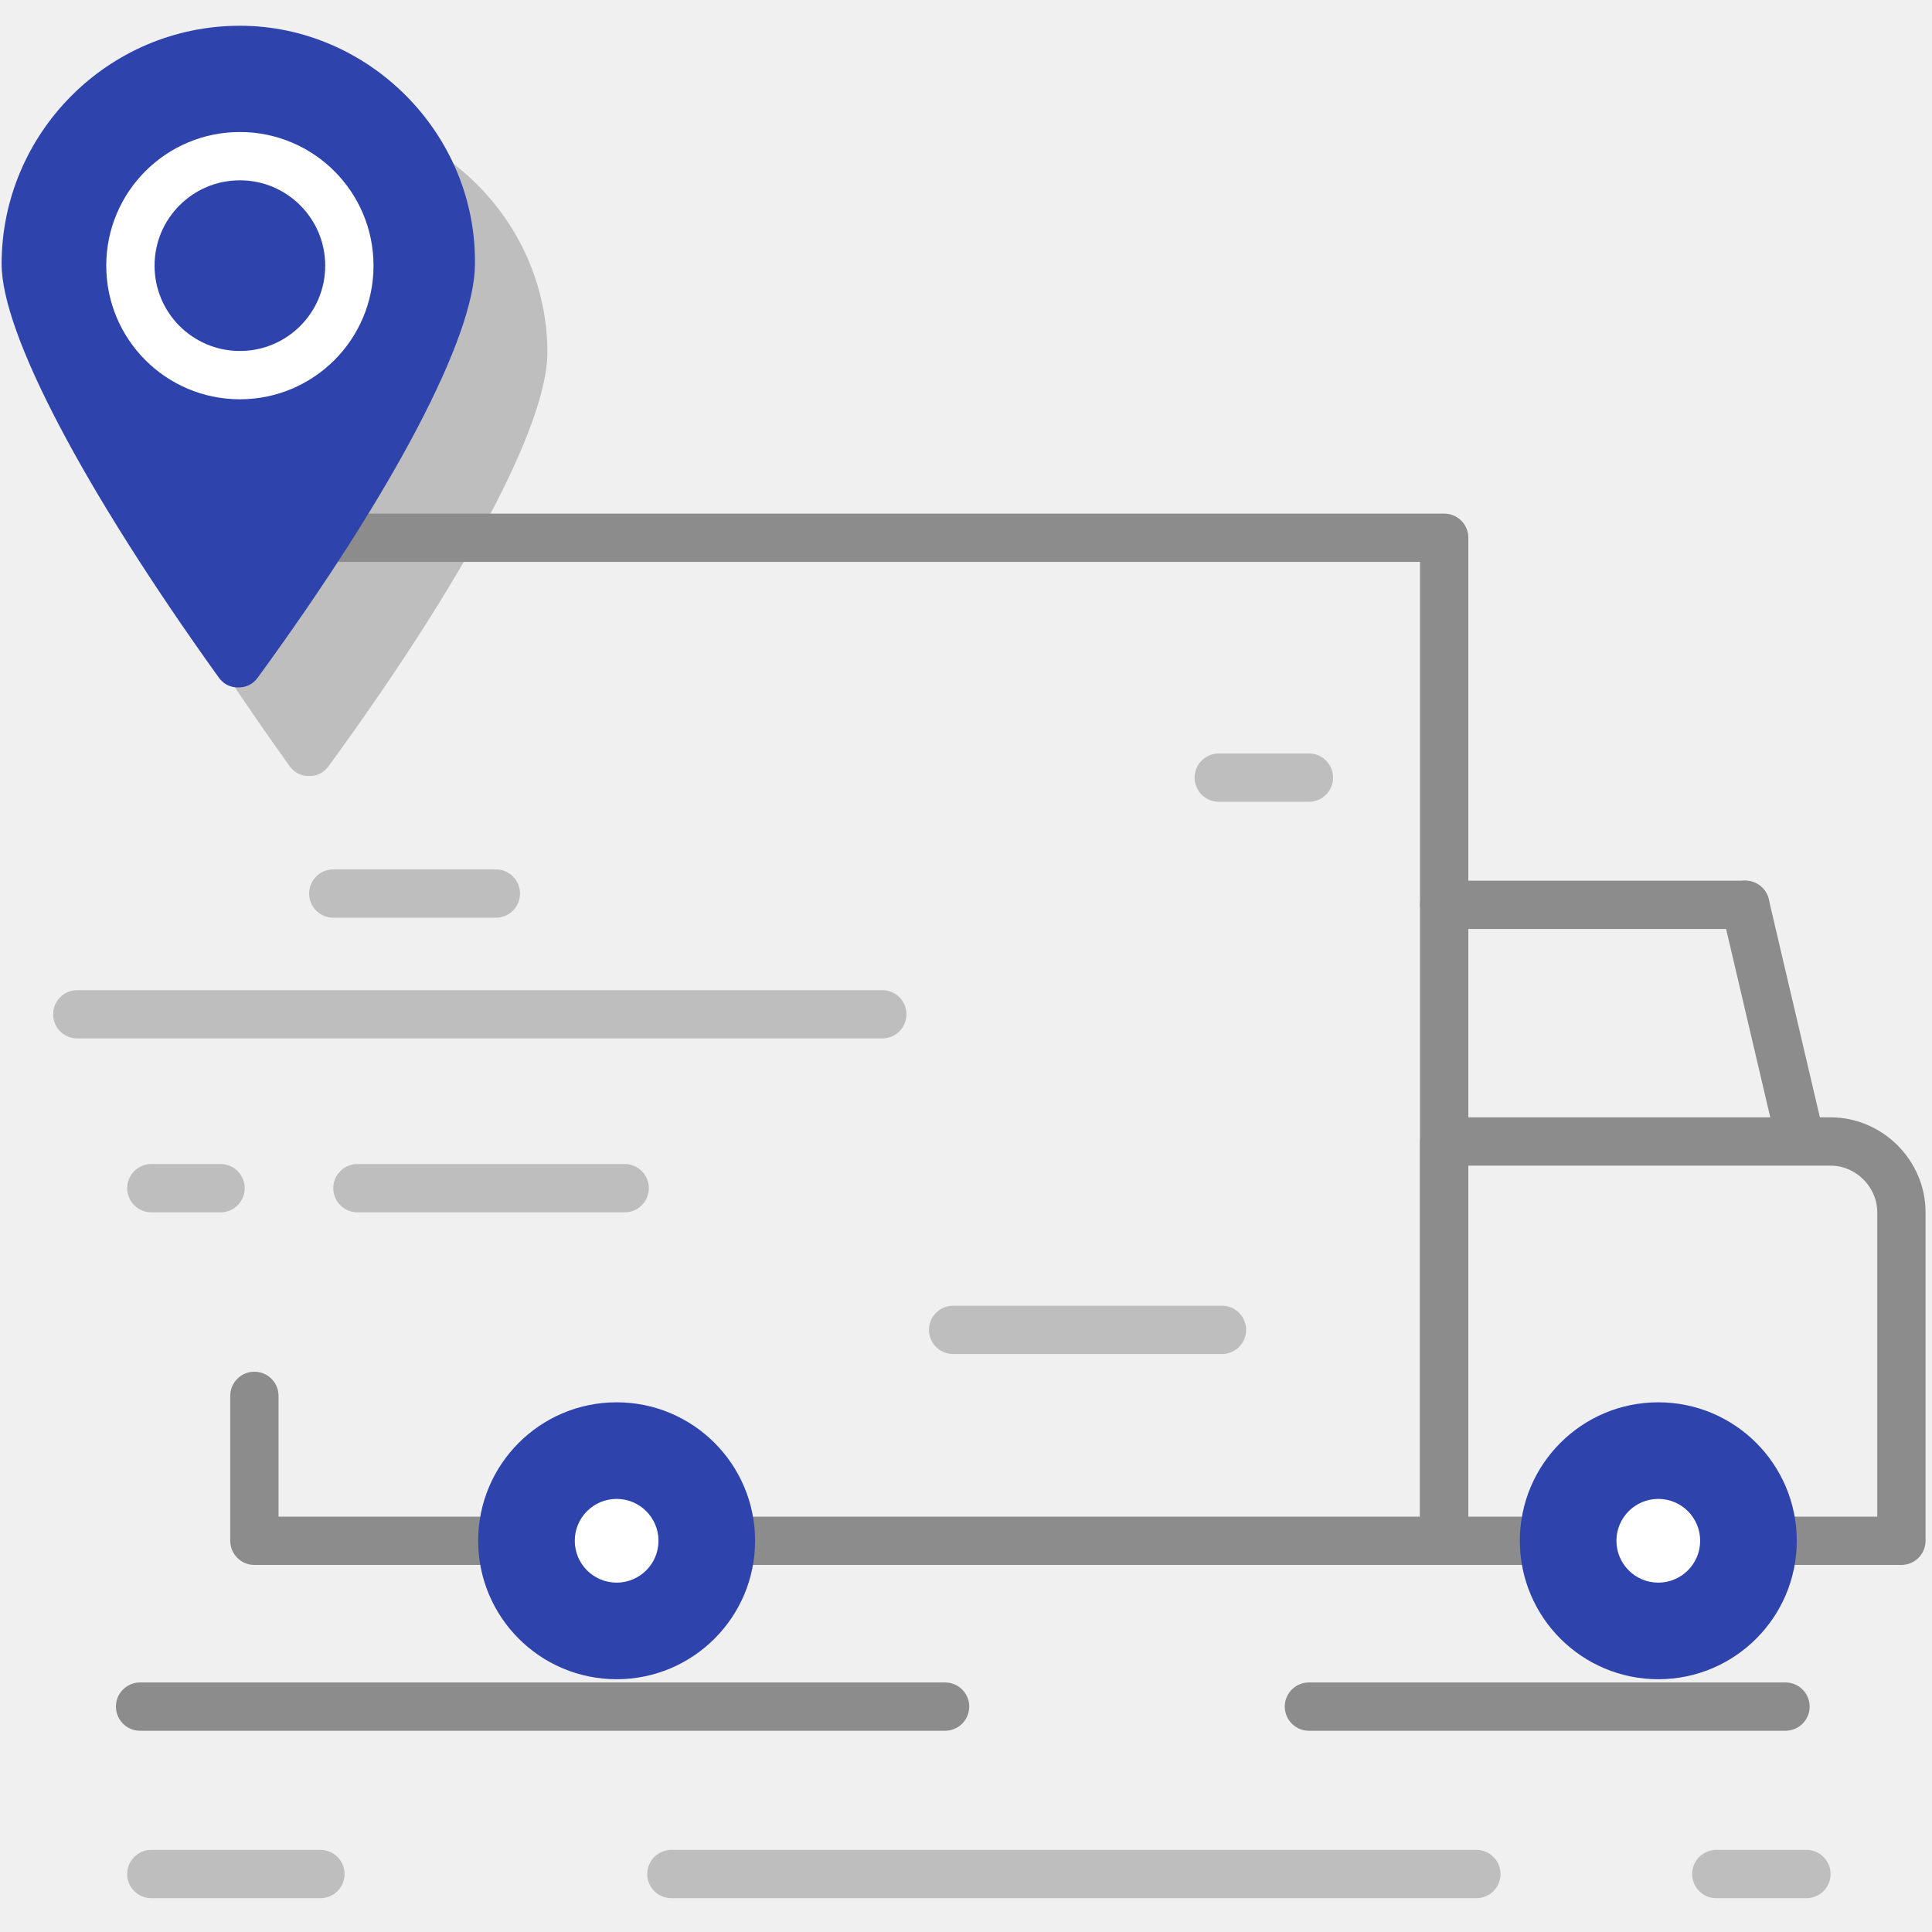
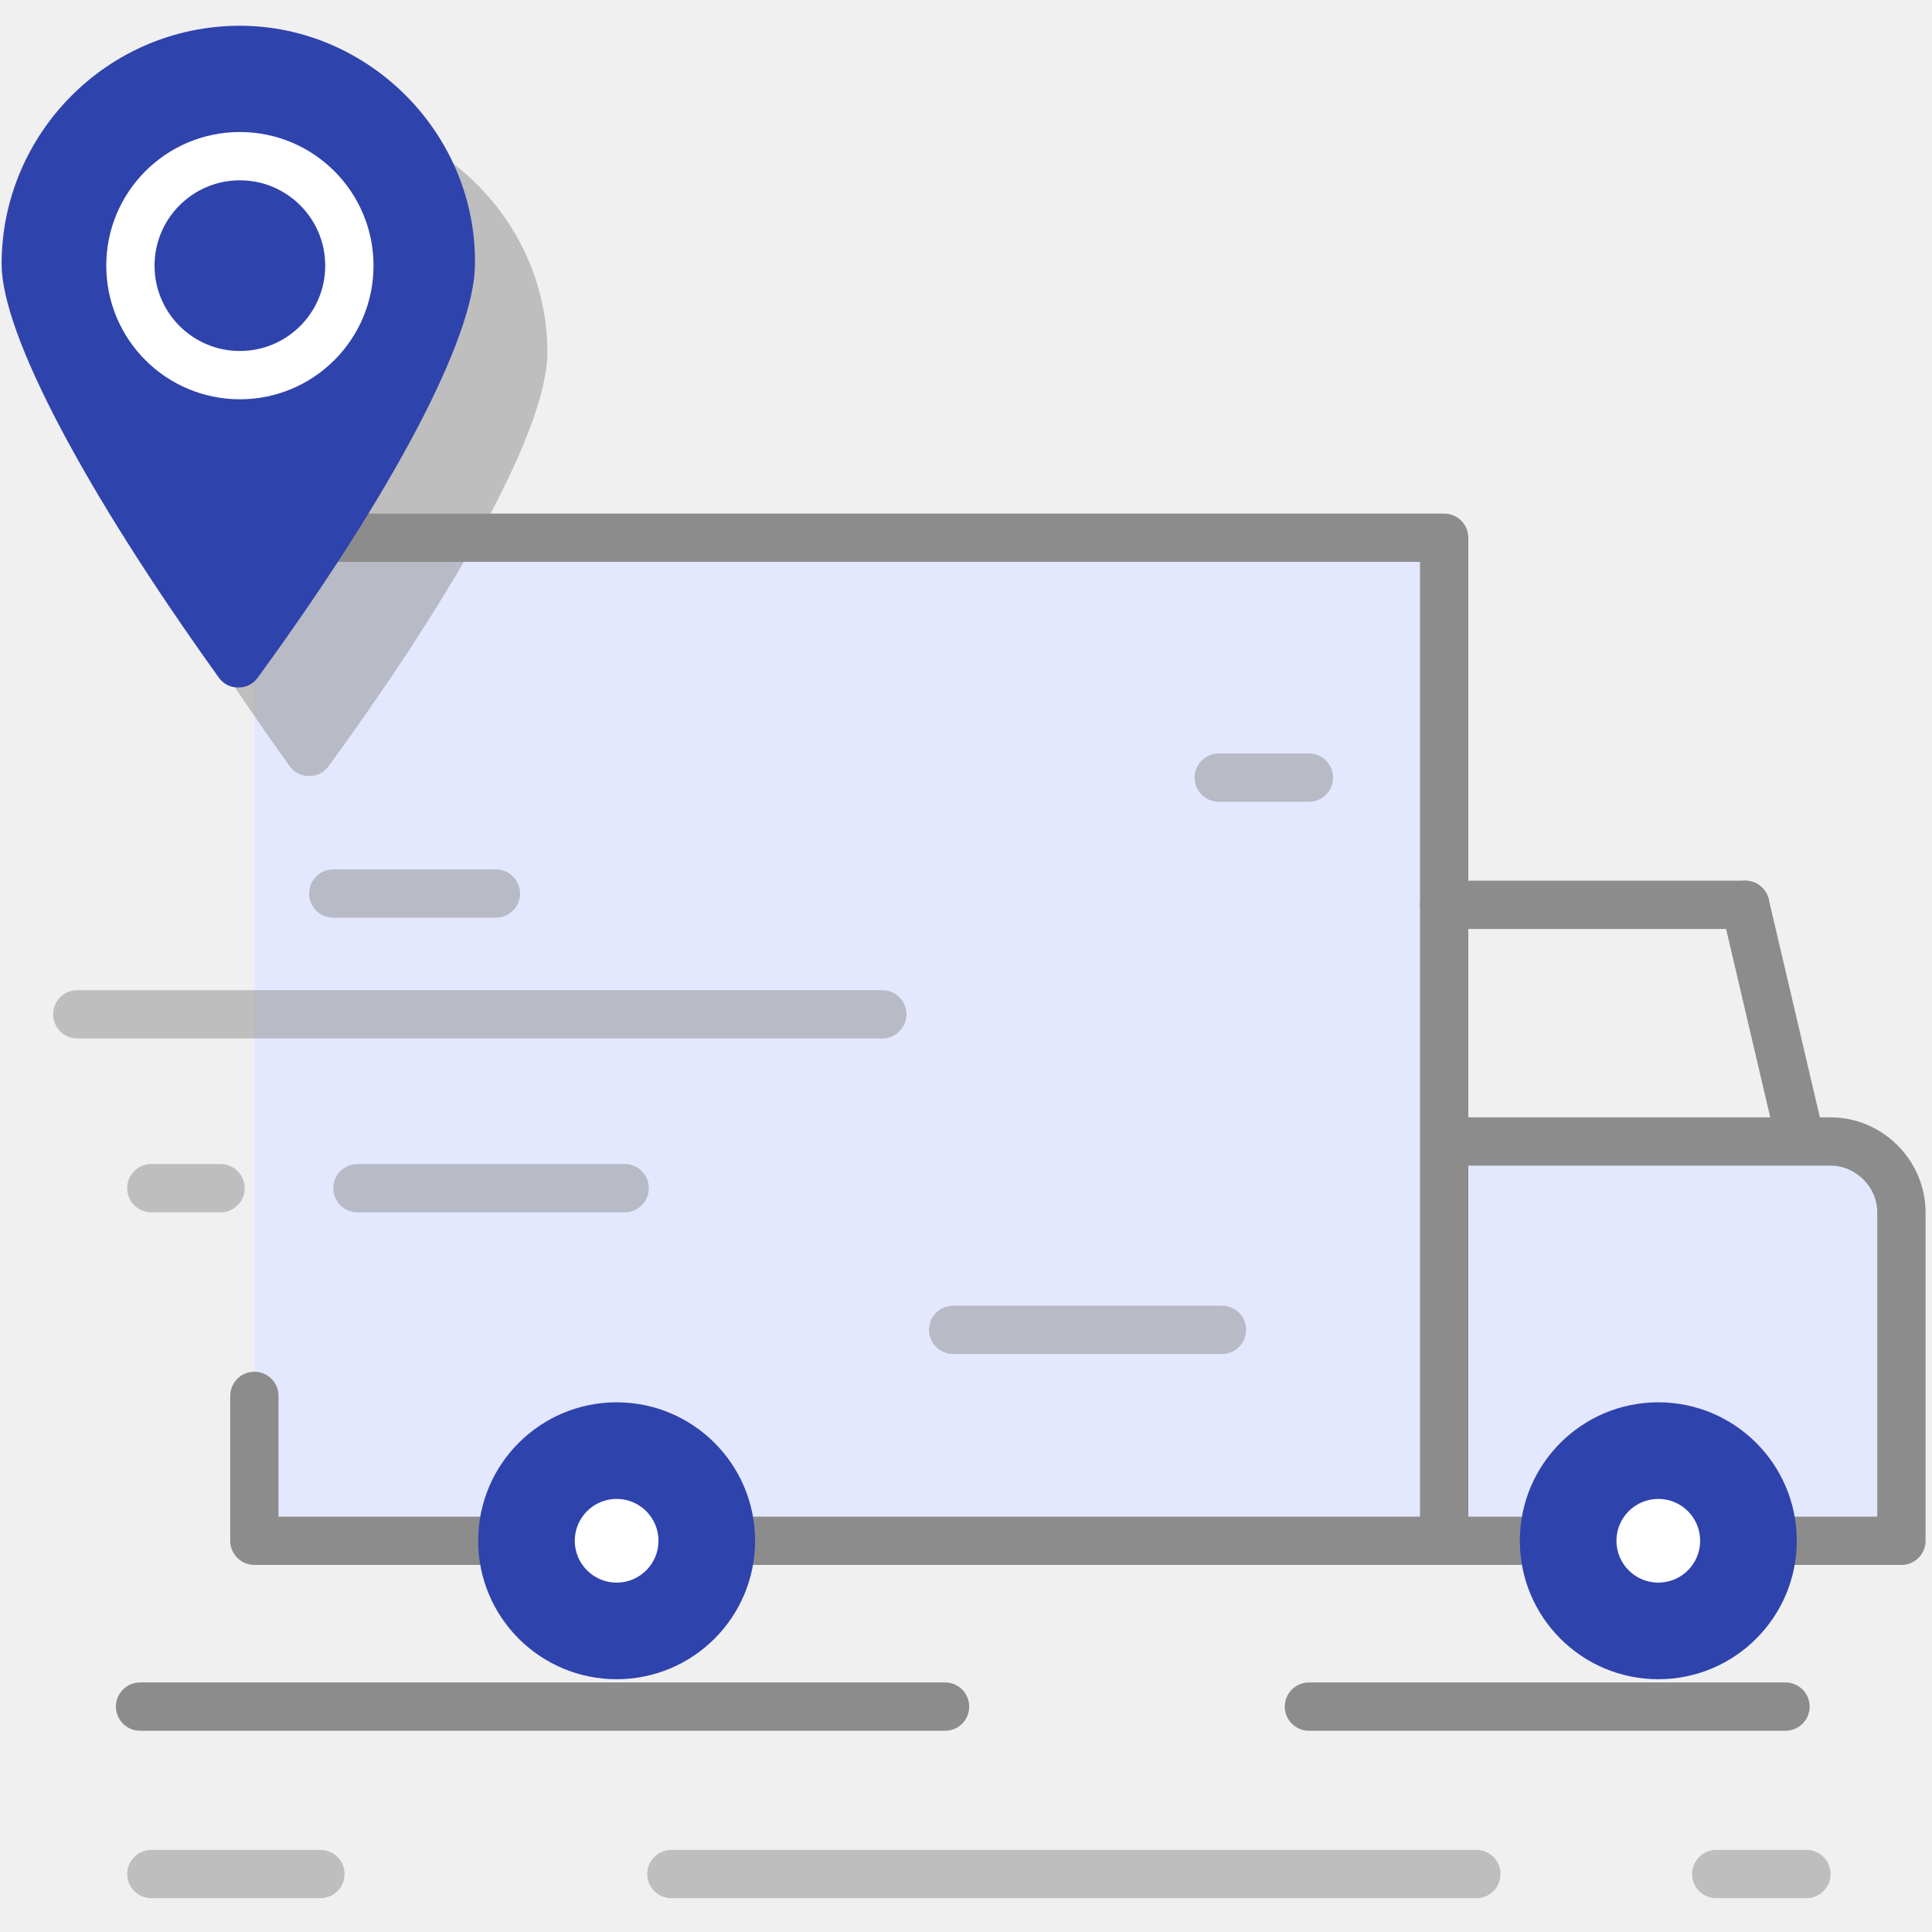
<svg xmlns="http://www.w3.org/2000/svg" width="120" height="120" viewBox="0 0 120 120" fill="none">
  <path d="M110.9 106H81.3" stroke="#8C8C8C" stroke-width="3" stroke-miterlimit="10" stroke-linecap="round" stroke-linejoin="round" />
  <path d="M58.7 106H8.7" stroke="#8C8C8C" stroke-width="3" stroke-miterlimit="10" stroke-linecap="round" stroke-linejoin="round" />
  <path opacity="0.5" d="M91.7 116.4H41.7" stroke="#8C8C8C" stroke-width="3" stroke-miterlimit="10" stroke-linecap="round" stroke-linejoin="round" />
+   <path opacity="0.5" d="M112.2 116.4H106.6" stroke="#8C8C8C" stroke-width="3" stroke-miterlimit="10" stroke-linecap="round" stroke-linejoin="round" />
+   <path opacity="0.5" d="M19.9 116.4H9.4" stroke="#8C8C8C" stroke-width="3" stroke-miterlimit="10" stroke-linecap="round" stroke-linejoin="round" />
+   <path d="M118.1 95.7H89.7V70.9H113.7C116.1 70.9 118.1 72.9 118.1 75.3V95.7Z" fill="#E4E8FF" stroke="#8C8C8C" stroke-width="3" stroke-miterlimit="10" stroke-linecap="round" stroke-linejoin="round" />
+   <path d="M108.4 56.2L111.8 70.7" stroke="#8C8C8C" stroke-width="3" stroke-miterlimit="10" stroke-linecap="round" stroke-linejoin="round" />
+   <path d="M15.8 39.1V33.4H89.7V95.7H15.8V86.7" fill="#E4E8FF" />
+   <path d="M15.8 39.1V33.4H89.7V95.7H15.8V86.7" stroke="#8C8C8C" stroke-width="3" stroke-miterlimit="10" stroke-linecap="round" stroke-linejoin="round" />
  <path opacity="0.5" d="M54.8 63H4.8" stroke="#8C8C8C" stroke-width="3" stroke-miterlimit="10" stroke-linecap="round" stroke-linejoin="round" />
  <path opacity="0.5" d="M38.8 73.8H22.2" stroke="#8C8C8C" stroke-width="3" stroke-miterlimit="10" stroke-linecap="round" stroke-linejoin="round" />
  <path opacity="0.5" d="M75.9 82.6H59.2" stroke="#8C8C8C" stroke-width="3" stroke-miterlimit="10" stroke-linecap="round" stroke-linejoin="round" />
  <path opacity="0.5" d="M13.7 73.8H9.4" stroke="#8C8C8C" stroke-width="3" stroke-miterlimit="10" stroke-linecap="round" stroke-linejoin="round" />
  <path opacity="0.5" d="M30.8 55.5H20.7" stroke="#8C8C8C" stroke-width="3" stroke-miterlimit="10" stroke-linecap="round" stroke-linejoin="round" />
-   <path opacity="0.5" d="M112.2 116.4H106.6" stroke="#8C8C8C" stroke-width="3" stroke-miterlimit="10" stroke-linecap="round" stroke-linejoin="round" />
-   <path opacity="0.5" d="M19.9 116.4H9.4" stroke="#8C8C8C" stroke-width="3" stroke-miterlimit="10" stroke-linecap="round" stroke-linejoin="round" />
  <path opacity="0.5" d="M81.3 48.3H75.7" stroke="#8C8C8C" stroke-width="3" stroke-miterlimit="10" stroke-linecap="round" stroke-linejoin="round" />
-   <path d="M118.1 95.7H89.7V70.9H113.7C116.1 70.9 118.1 72.9 118.1 75.3V95.7Z" stroke="#8C8C8C" stroke-width="3" stroke-miterlimit="10" stroke-linecap="round" stroke-linejoin="round" />
-   <path d="M108.4 56.2L111.8 70.7" stroke="#8C8C8C" stroke-width="3" stroke-miterlimit="10" stroke-linecap="round" stroke-linejoin="round" />
-   <path d="M15.8 39.1V33.4H89.7V95.7H15.8V86.7" stroke="#8C8C8C" stroke-width="3" stroke-miterlimit="10" stroke-linecap="round" stroke-linejoin="round" />
  <path d="M103 87.6C107.473 87.6 111.1 91.226 111.101 95.699C111.101 100.173 107.474 103.8 103 103.8C98.527 103.8 94.9 100.173 94.9 95.699C94.901 91.226 98.527 87.6 103 87.6Z" fill="#2F43AD" stroke="#2F43AD" />
  <path d="M103 98.3C104.436 98.3 105.6 97.135 105.6 95.7C105.6 94.264 104.436 93.1 103 93.1C101.564 93.1 100.4 94.264 100.4 95.7C100.4 97.135 101.564 98.3 103 98.3Z" fill="white" />
  <path d="M38.3 87.6C42.773 87.6 46.4 91.226 46.4 95.699C46.4 100.173 42.773 103.8 38.3 103.8C33.827 103.8 30.2 100.173 30.2 95.699C30.2 91.226 33.827 87.6 38.3 87.6Z" fill="#2F43AD" stroke="#2F43AD" />
  <path d="M38.3 98.3C39.736 98.3 40.9 97.135 40.9 95.7C40.9 94.264 39.736 93.1 38.3 93.1C36.864 93.1 35.7 94.264 35.7 95.7C35.7 97.135 36.864 98.3 38.3 98.3Z" fill="white" />
  <path opacity="0.5" d="M19.2 7.1C11 7.1 4.5 13.8 4.5 21.9C4.5 26.2 9.6 35.9 18 47.6C18.3 48 18.7 48.2 19.2 48.2C19.7 48.2 20.1 48 20.4 47.6C28.8 36.1 34 26.4 34 21.9C34 13.8 27.3 7.1 19.2 7.1Z" fill="#8C8C8C" />
  <path d="M14.899 2.1C22.622 2.1 29.096 8.574 29 16.394V16.399C29 17.442 28.702 18.83 28.101 20.529C27.502 22.222 26.612 24.193 25.457 26.392C23.147 30.788 19.788 36.065 15.6 41.8C15.394 42.074 15.142 42.199 14.8 42.199C14.5 42.199 14.27 42.103 14.079 41.895L14 41.8C9.812 35.965 6.453 30.639 4.143 26.242C2.987 24.043 2.097 22.083 1.498 20.415C0.896 18.739 0.6 17.389 0.6 16.399C0.6 8.574 6.978 2.1 14.899 2.1Z" fill="#2F43AD" stroke="#2F43AD" />
  <path d="M14.9 23.3C18.655 23.3 21.7 20.256 21.7 16.5C21.7 12.745 18.655 9.7 14.9 9.7C11.144 9.7 8.1 12.745 8.1 16.5C8.1 20.256 11.144 23.3 14.9 23.3Z" stroke="white" stroke-width="3" stroke-miterlimit="10" stroke-linecap="round" stroke-linejoin="round" />
  <path d="M108.4 56.2H89.7" stroke="#8C8C8C" stroke-width="3" stroke-miterlimit="10" stroke-linecap="round" stroke-linejoin="round" />
</svg>
